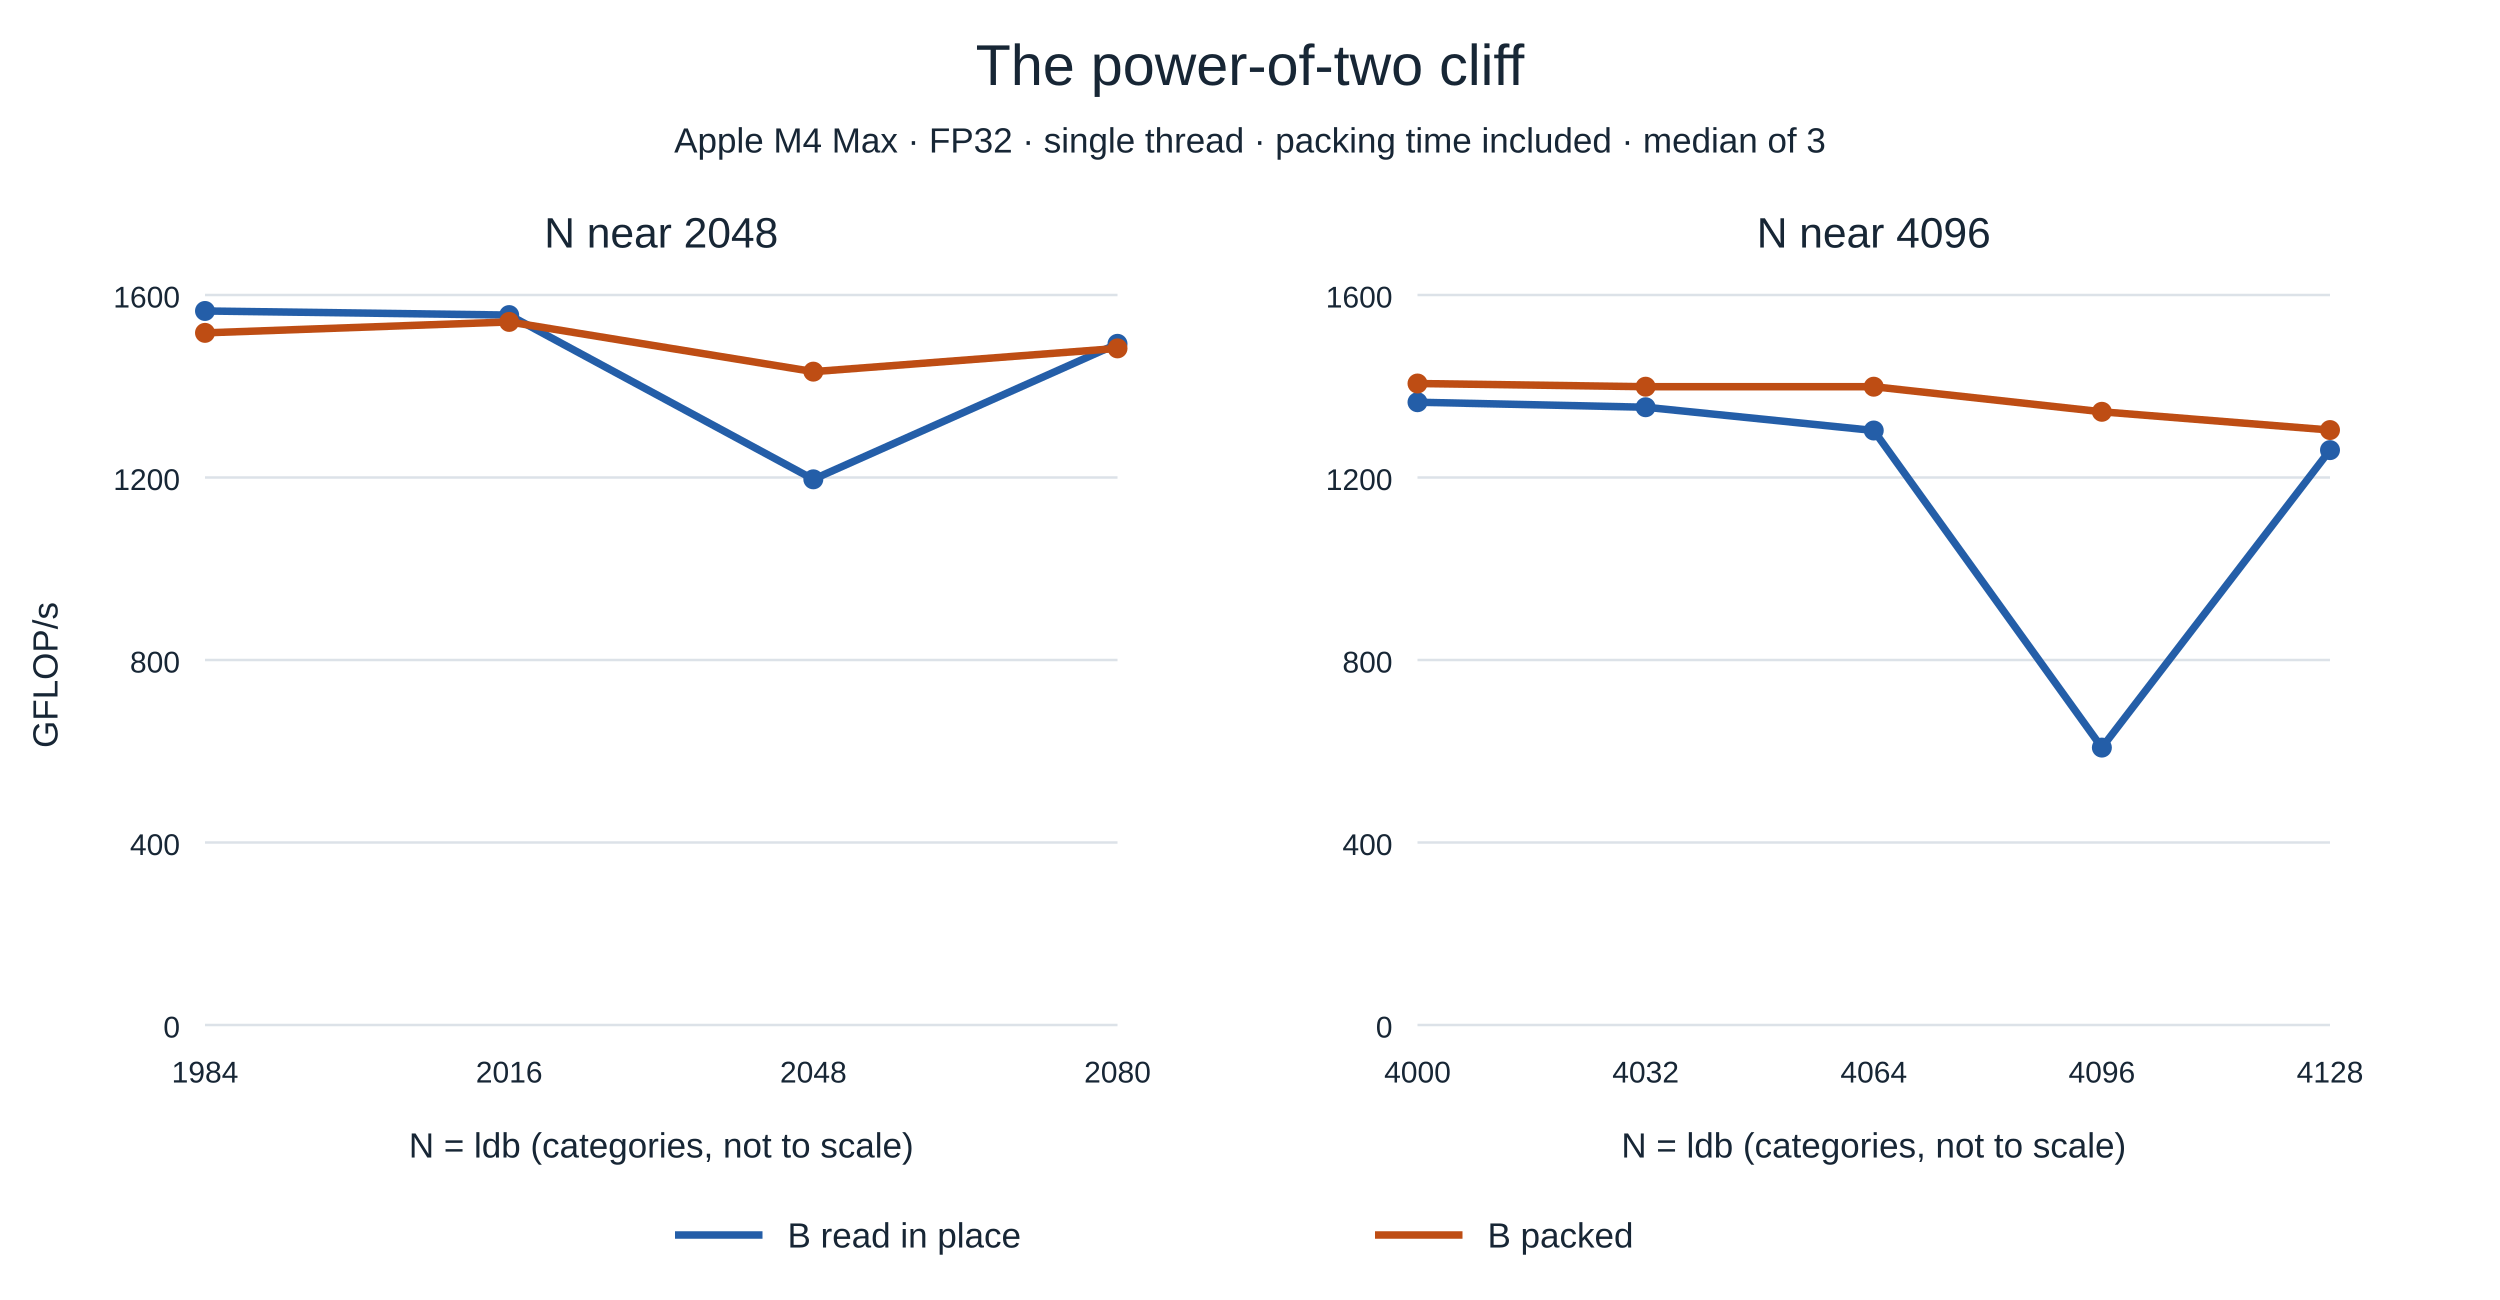
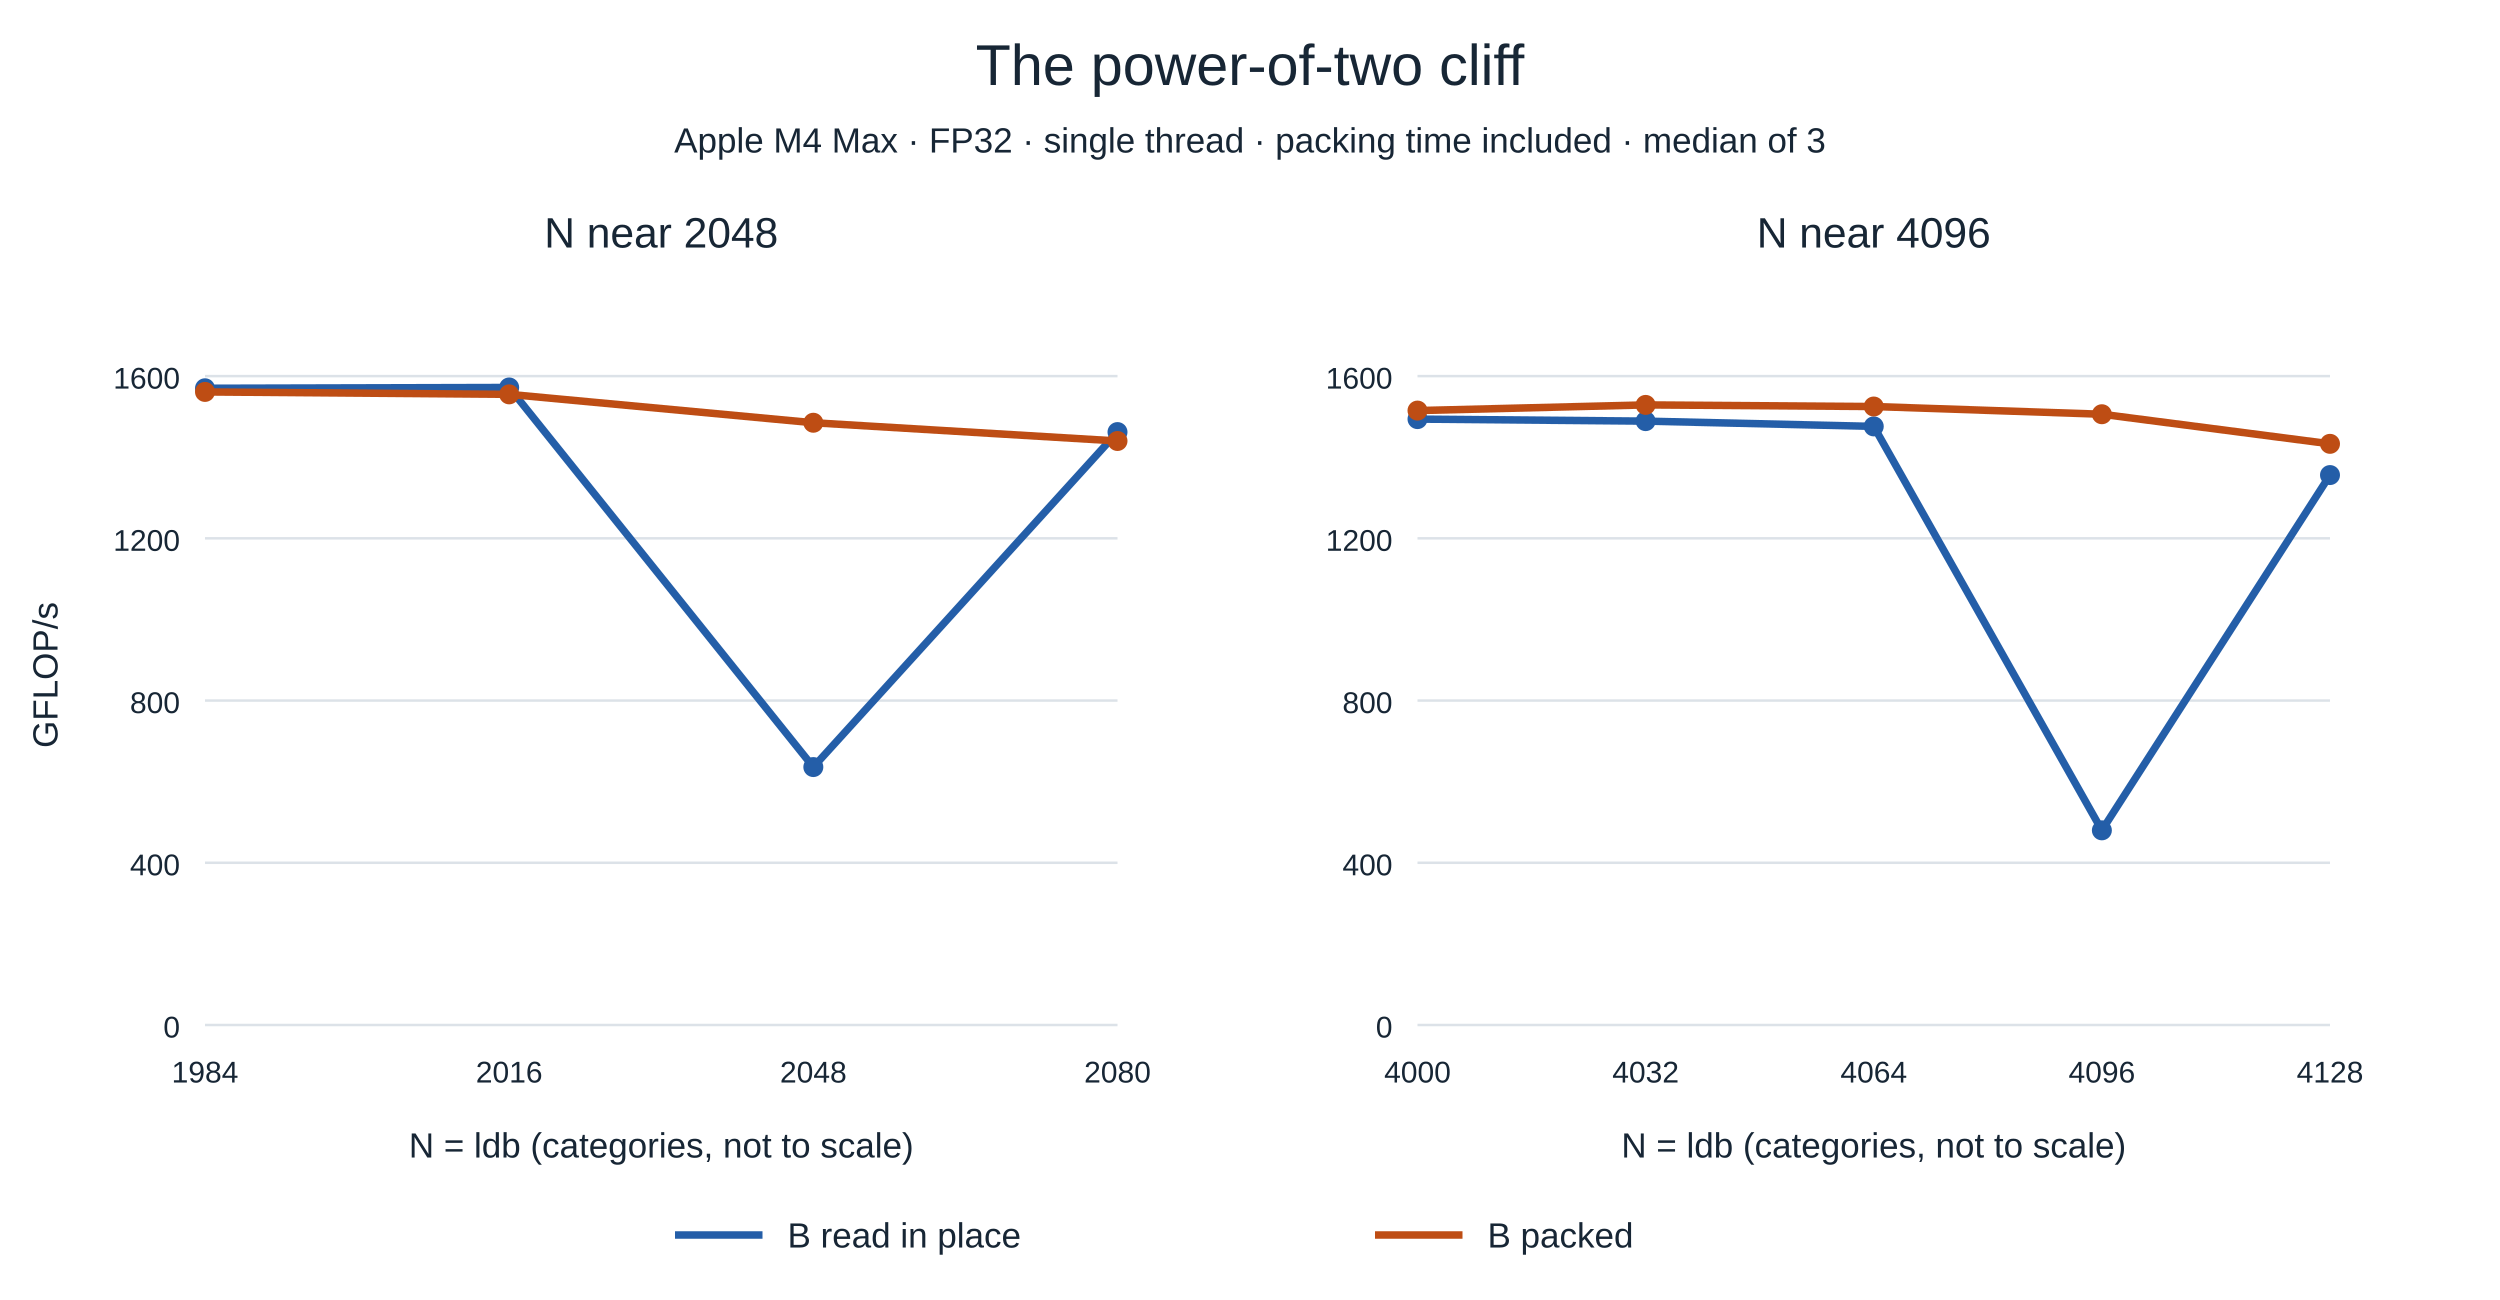
<svg xmlns="http://www.w3.org/2000/svg" width="1000" height="520" viewBox="0 0 1000 520" role="img">
  <rect width="1000" height="520" fill="white" />
  <g font-family="Arial, sans-serif" fill="#172635">
    <text x="500" y="34" font-size="23" text-anchor="middle">The power-of-two cliff</text>
    <text x="500" y="61" font-size="14" text-anchor="middle">Apple M4 Max · FP32 · single thread · packing time included · median of 3</text>
    <text x="264.5" y="99" font-size="17" text-anchor="middle">N near 2048</text>
    <path d="M 82 410.0 H 447" stroke="#dce2e8" />
    <text x="72" y="415.0" font-size="12" text-anchor="end">0</text>
-     <path d="M 82 337.0 H 447" stroke="#dce2e8" />
-     <text x="72" y="342.0" font-size="12" text-anchor="end">400</text>
-     <path d="M 82 264.0 H 447" stroke="#dce2e8" />
-     <text x="72" y="269.0" font-size="12" text-anchor="end">800</text>
-     <path d="M 82 191.0 H 447" stroke="#dce2e8" />
-     <text x="72" y="196.0" font-size="12" text-anchor="end">1200</text>
-     <path d="M 82 118.0 H 447" stroke="#dce2e8" />
-     <text x="72" y="123.0" font-size="12" text-anchor="end">1600</text>
+     <path d="M 82 345.111 H 447" stroke="#dce2e8" />
+     <text x="72" y="350.111" font-size="12" text-anchor="end">400</text>
+     <path d="M 82 280.222 H 447" stroke="#dce2e8" />
+     <text x="72" y="285.222" font-size="12" text-anchor="end">800</text>
+     <path d="M 82 215.333 H 447" stroke="#dce2e8" />
+     <text x="72" y="220.333" font-size="12" text-anchor="end">1200</text>
+     <path d="M 82 150.444 H 447" stroke="#dce2e8" />
+     <text x="72" y="155.444" font-size="12" text-anchor="end">1600</text>
    <text x="82.0" y="433" font-size="12" text-anchor="middle">1984</text>
    <text x="203.667" y="433" font-size="12" text-anchor="middle">2016</text>
    <text x="325.333" y="433" font-size="12" text-anchor="middle">2048</text>
    <text x="447.0" y="433" font-size="12" text-anchor="middle">2080</text>
-     <polyline points="82.0,124.387 203.667,126.03 325.333,191.73 447.0,137.528" fill="none" stroke="#245ea8" stroke-width="3" />
-     <circle cx="82.0" cy="124.387" r="4" fill="#245ea8" />
-     <circle cx="203.667" cy="126.03" r="4" fill="#245ea8" />
-     <circle cx="325.333" cy="191.73" r="4" fill="#245ea8" />
-     <circle cx="447.0" cy="137.528" r="4" fill="#245ea8" />
-     <polyline points="82.0,133.147 203.667,128.767 325.333,148.66 447.0,139.353" fill="none" stroke="#be4d14" stroke-width="3" />
-     <circle cx="82.0" cy="133.147" r="4" fill="#be4d14" />
-     <circle cx="203.667" cy="128.767" r="4" fill="#be4d14" />
-     <circle cx="325.333" cy="148.66" r="4" fill="#be4d14" />
-     <circle cx="447.0" cy="139.353" r="4" fill="#be4d14" />
+     <polyline points="82.0,155.311 203.667,154.987 325.333,306.827 447.0,172.831" fill="none" stroke="#245ea8" stroke-width="3" />
+     <circle cx="82.0" cy="155.311" r="4" fill="#245ea8" />
+     <circle cx="203.667" cy="154.987" r="4" fill="#245ea8" />
+     <circle cx="325.333" cy="306.827" r="4" fill="#245ea8" />
+     <circle cx="447.0" cy="172.831" r="4" fill="#245ea8" />
+     <polyline points="82.0,156.771 203.667,157.744 325.333,169.1 447.0,176.4" fill="none" stroke="#be4d14" stroke-width="3" />
+     <circle cx="82.0" cy="156.771" r="4" fill="#be4d14" />
+     <circle cx="203.667" cy="157.744" r="4" fill="#be4d14" />
+     <circle cx="325.333" cy="169.1" r="4" fill="#be4d14" />
+     <circle cx="447.0" cy="176.4" r="4" fill="#be4d14" />
    <text x="264.5" y="463" font-size="14" text-anchor="middle">N = ldb (categories, not to scale)</text>
    <text x="749.5" y="99" font-size="17" text-anchor="middle">N near 4096</text>
    <path d="M 567 410.0 H 932" stroke="#dce2e8" />
    <text x="557" y="415.0" font-size="12" text-anchor="end">0</text>
-     <path d="M 567 337.0 H 932" stroke="#dce2e8" />
-     <text x="557" y="342.0" font-size="12" text-anchor="end">400</text>
-     <path d="M 567 264.0 H 932" stroke="#dce2e8" />
-     <text x="557" y="269.0" font-size="12" text-anchor="end">800</text>
-     <path d="M 567 191.0 H 932" stroke="#dce2e8" />
-     <text x="557" y="196.0" font-size="12" text-anchor="end">1200</text>
-     <path d="M 567 118.0 H 932" stroke="#dce2e8" />
-     <text x="557" y="123.0" font-size="12" text-anchor="end">1600</text>
+     <path d="M 567 345.111 H 932" stroke="#dce2e8" />
+     <text x="557" y="350.111" font-size="12" text-anchor="end">400</text>
+     <path d="M 567 280.222 H 932" stroke="#dce2e8" />
+     <text x="557" y="285.222" font-size="12" text-anchor="end">800</text>
+     <path d="M 567 215.333 H 932" stroke="#dce2e8" />
+     <text x="557" y="220.333" font-size="12" text-anchor="end">1200</text>
+     <path d="M 567 150.444 H 932" stroke="#dce2e8" />
+     <text x="557" y="155.444" font-size="12" text-anchor="end">1600</text>
    <text x="567.0" y="433" font-size="12" text-anchor="middle">4000</text>
    <text x="658.25" y="433" font-size="12" text-anchor="middle">4032</text>
    <text x="749.5" y="433" font-size="12" text-anchor="middle">4064</text>
    <text x="840.75" y="433" font-size="12" text-anchor="middle">4096</text>
    <text x="932.0" y="433" font-size="12" text-anchor="middle">4128</text>
-     <polyline points="567.0,160.887 658.25,162.895 749.5,172.203 840.75,299.04 932.0,180.05" fill="none" stroke="#245ea8" stroke-width="3" />
-     <circle cx="567.0" cy="160.887" r="4" fill="#245ea8" />
-     <circle cx="658.25" cy="162.895" r="4" fill="#245ea8" />
-     <circle cx="749.5" cy="172.203" r="4" fill="#245ea8" />
-     <circle cx="840.75" cy="299.04" r="4" fill="#245ea8" />
-     <circle cx="932.0" cy="180.05" r="4" fill="#245ea8" />
-     <polyline points="567.0,153.405 658.25,154.683 749.5,154.683 840.75,164.72 932.0,172.02" fill="none" stroke="#be4d14" stroke-width="3" />
-     <circle cx="567.0" cy="153.405" r="4" fill="#be4d14" />
-     <circle cx="658.25" cy="154.683" r="4" fill="#be4d14" />
-     <circle cx="749.5" cy="154.683" r="4" fill="#be4d14" />
-     <circle cx="840.75" cy="164.72" r="4" fill="#be4d14" />
-     <circle cx="932.0" cy="172.02" r="4" fill="#be4d14" />
+     <polyline points="567.0,167.64 658.25,168.451 749.5,170.56 840.75,332.133 932.0,190.027" fill="none" stroke="#245ea8" stroke-width="3" />
+     <circle cx="567.0" cy="167.64" r="4" fill="#245ea8" />
+     <circle cx="658.25" cy="168.451" r="4" fill="#245ea8" />
+     <circle cx="749.5" cy="170.56" r="4" fill="#245ea8" />
+     <circle cx="840.75" cy="332.133" r="4" fill="#245ea8" />
+     <circle cx="932.0" cy="190.027" r="4" fill="#245ea8" />
+     <polyline points="567.0,164.233 658.25,161.962 749.5,162.611 840.75,165.693 932.0,177.536" fill="none" stroke="#be4d14" stroke-width="3" />
+     <circle cx="567.0" cy="164.233" r="4" fill="#be4d14" />
+     <circle cx="658.25" cy="161.962" r="4" fill="#be4d14" />
+     <circle cx="749.5" cy="162.611" r="4" fill="#be4d14" />
+     <circle cx="840.75" cy="165.693" r="4" fill="#be4d14" />
+     <circle cx="932.0" cy="177.536" r="4" fill="#be4d14" />
    <text x="749.5" y="463" font-size="14" text-anchor="middle">N = ldb (categories, not to scale)</text>
    <text transform="translate(23 270) rotate(-90)" text-anchor="middle" font-size="14">GFLOP/s</text>
    <path d="M 270 494 h 35" stroke="#245ea8" stroke-width="3" />
    <text x="315" y="499" font-size="14" text-anchor="start">B read in place</text>
    <path d="M 550 494 h 35" stroke="#be4d14" stroke-width="3" />
    <text x="595" y="499" font-size="14" text-anchor="start">B packed</text>
  </g>
</svg>
